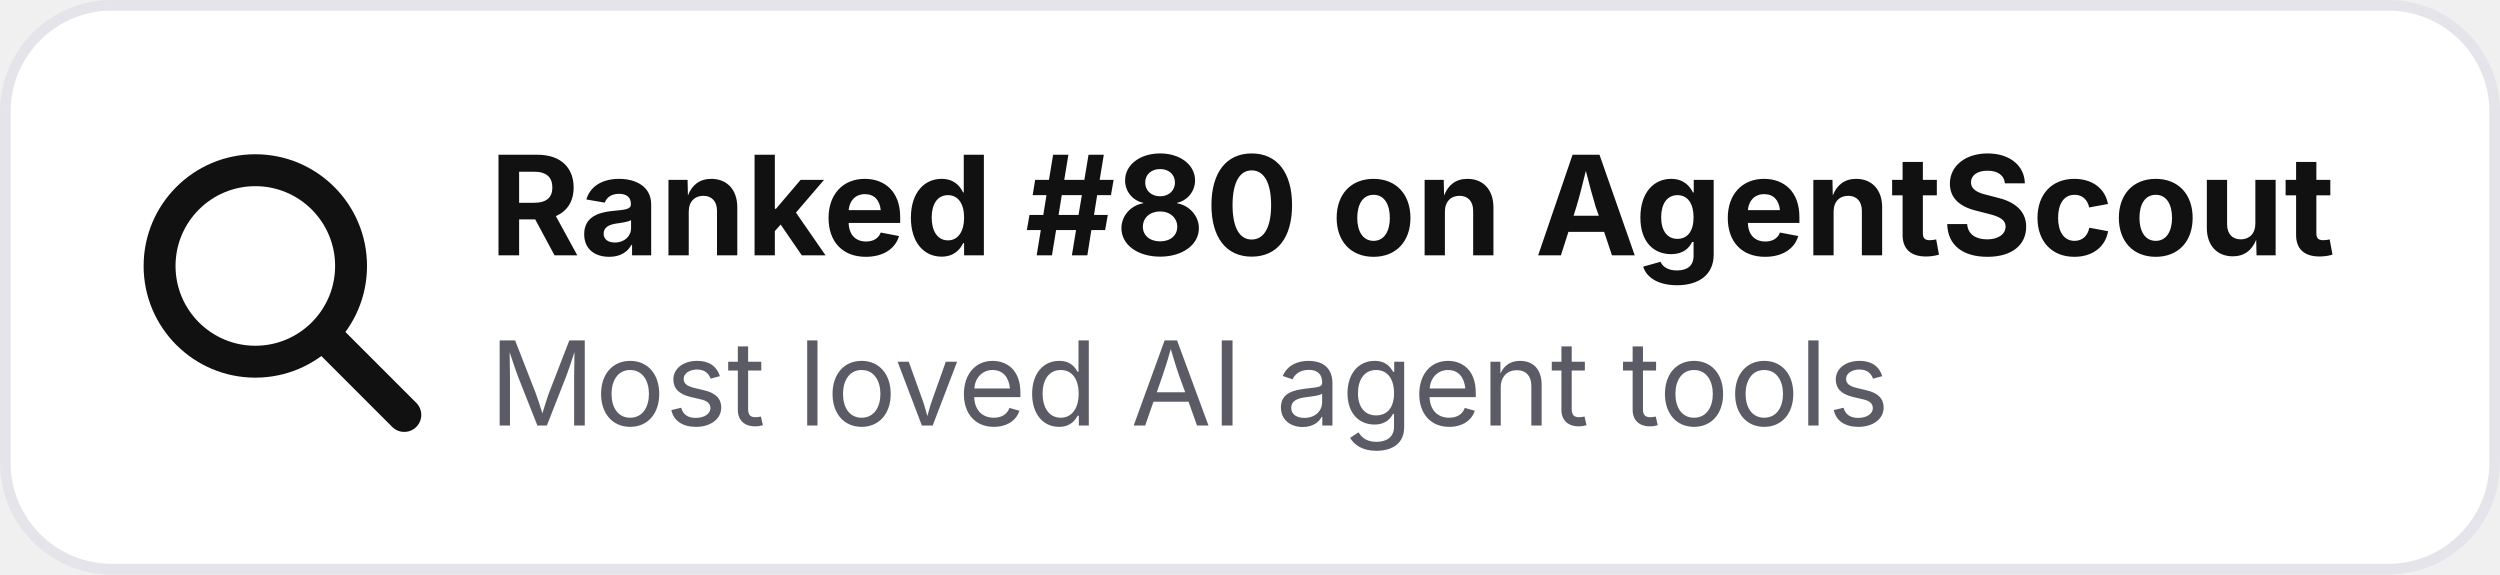
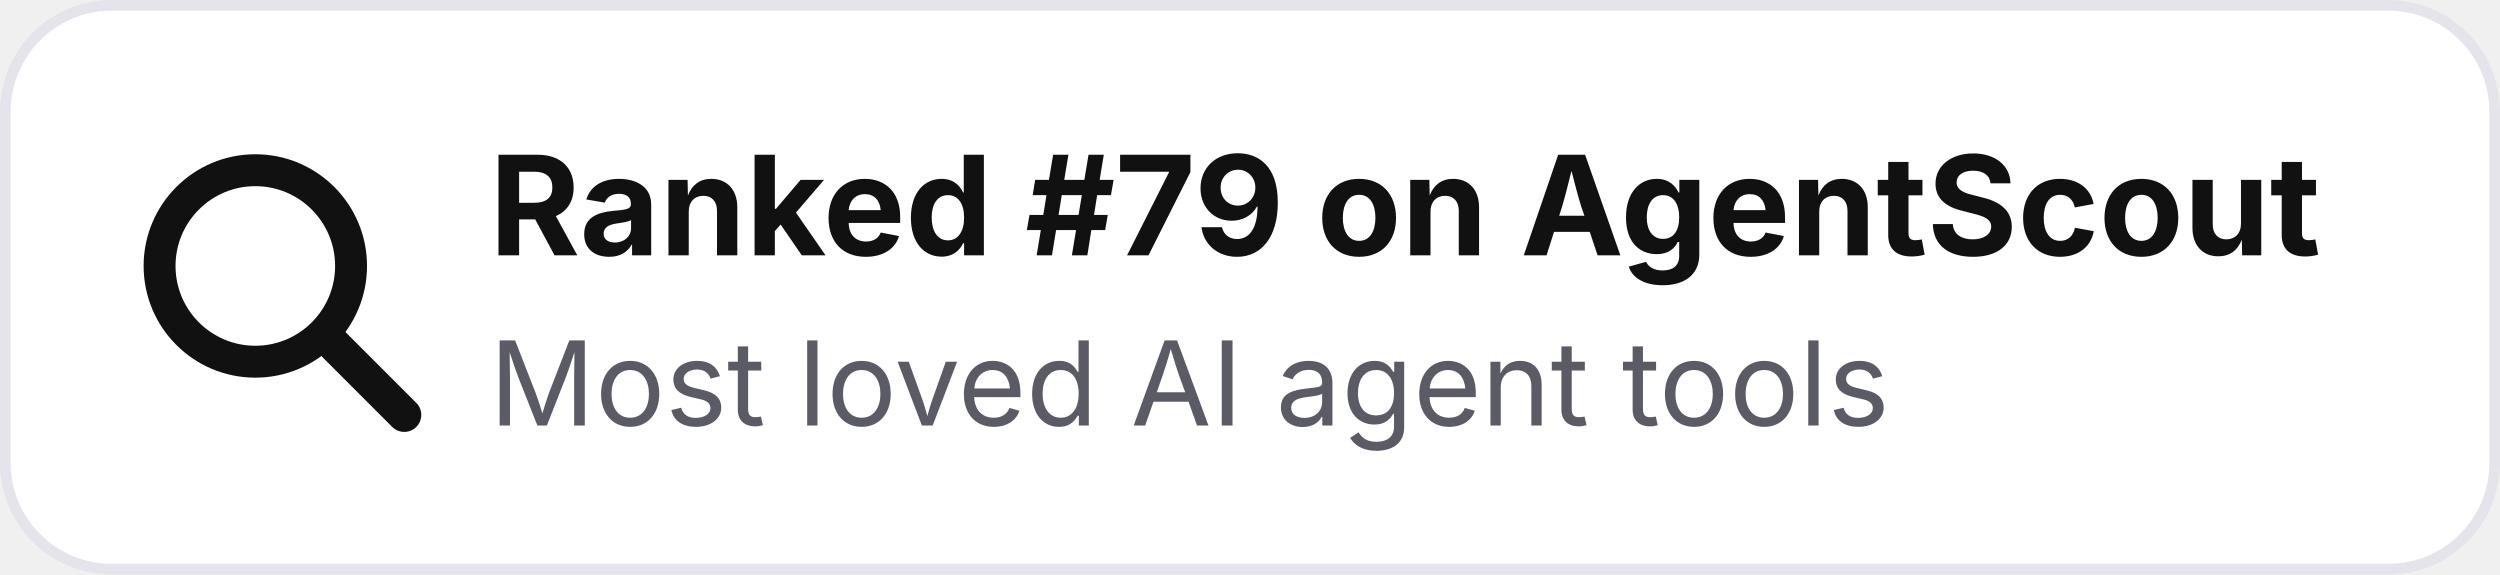
- <svg xmlns="http://www.w3.org/2000/svg" width="235" height="54" viewBox="0 0 235 54" role="img" aria-label="Ranked #80 on AgentScout">
+ <svg xmlns="http://www.w3.org/2000/svg" width="235" height="54" viewBox="0 0 235 54" role="img" aria-label="Ranked #79 on AgentScout">
  <rect x=".5" y=".5" width="234" height="53" rx="10" fill="#ffffff" stroke="#e4e4ea" />
  <circle cx="24" cy="25" r="9" fill="none" stroke="#111111" stroke-width="3" />
  <path d="M31 32l7 7" stroke="#111111" stroke-width="3.2" stroke-linecap="round" />
-   <text x="46" y="24" font-family="Inter,Segoe UI,Arial,sans-serif" font-size="13" font-weight="700" fill="#111111">Ranked #80 on AgentScout</text>
+   <text x="46" y="24" font-family="Inter,Segoe UI,Arial,sans-serif" font-size="13" font-weight="700" fill="#111111">Ranked #79 on AgentScout</text>
  <text x="46" y="40" font-family="Inter,Segoe UI,Arial,sans-serif" font-size="11" fill="#5b5b66">Most loved AI agent tools</text>
</svg>
